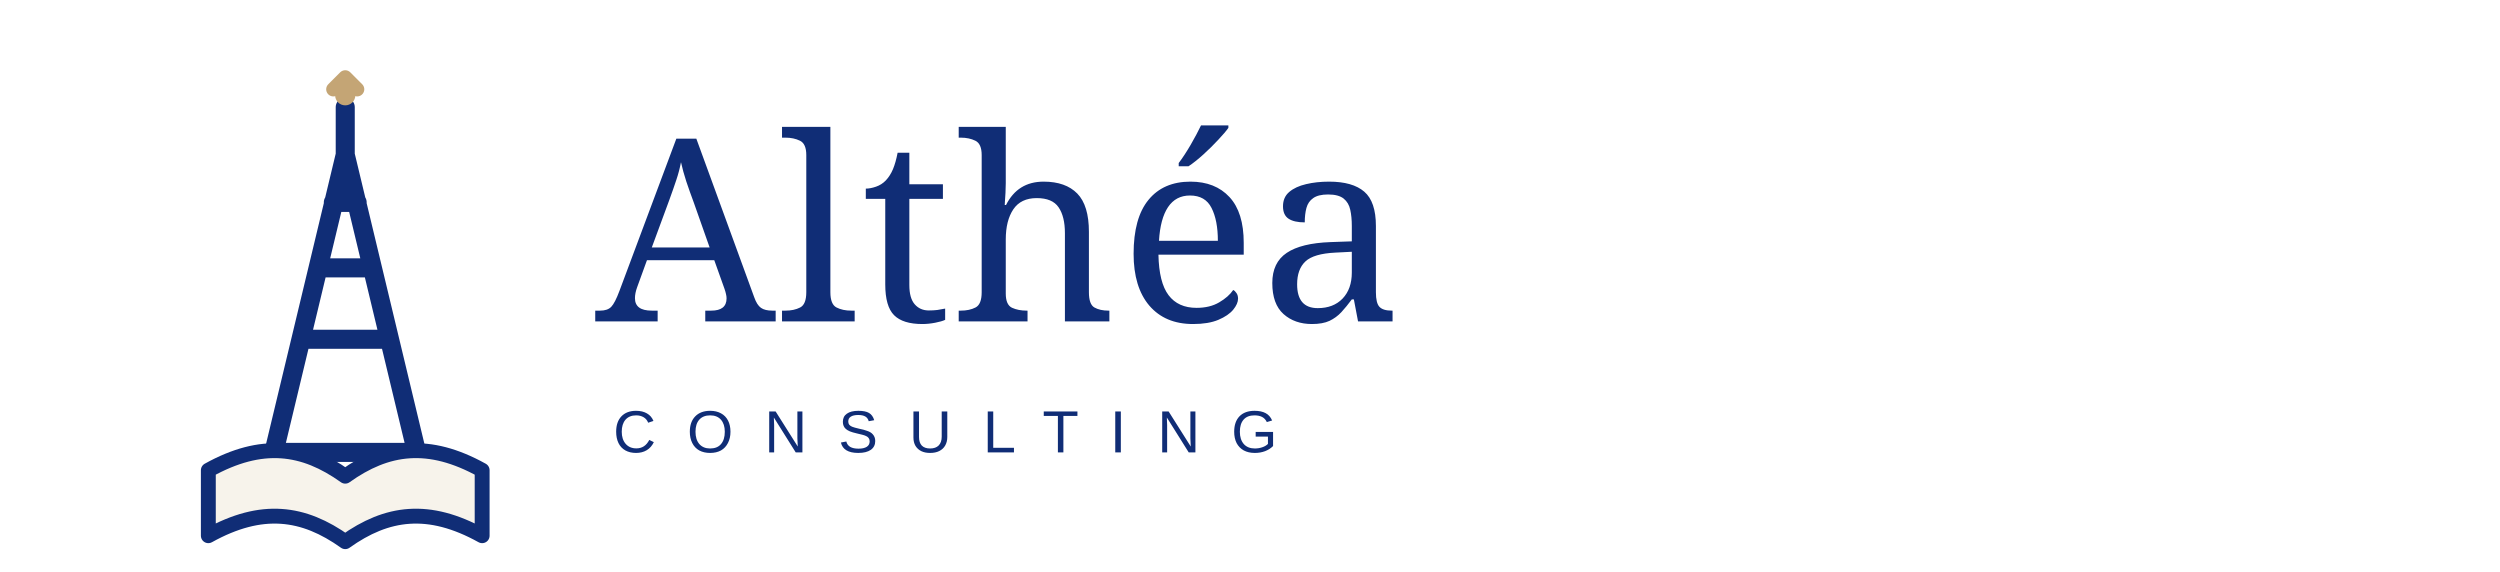
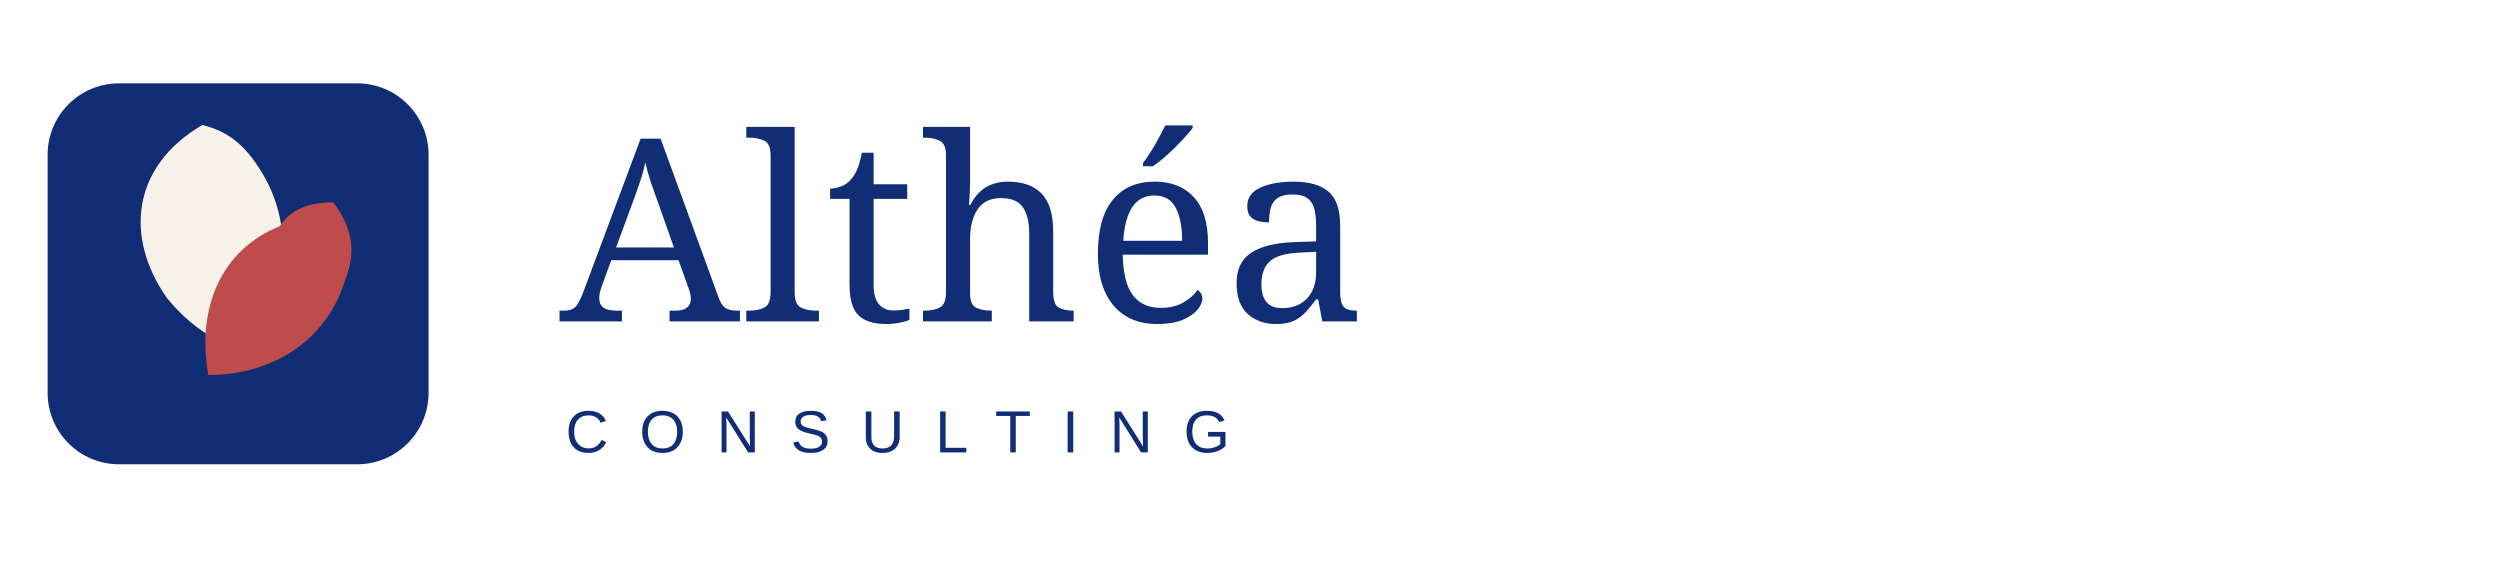
<svg xmlns="http://www.w3.org/2000/svg" viewBox="0 0 420 96" role="img" aria-labelledby="title desc">
-   <g transform="translate(8 6)" fill="none" stroke="#102d76" stroke-linecap="round" stroke-linejoin="round">
-     <path d="M38 70 50 20l12 50M43 51h14M46 39h8M48 28h4M39 70h22M45 75h10M50 20V12" stroke-width="3.2" />
-     <path d="M27 73c9-5 16-4 23 1 7-5 14-6 23-1v11c-9-5-16-4-23 1-7-5-14-6-23-1z" fill="#f7f3eb" stroke-width="2.5" />
-     <path d="M50 10v-3m0 0-2 2m2-2 2 2" stroke="#c4a575" stroke-width="2.4" />
-     <circle cx="50" cy="10" r="1.7" fill="#c4a575" stroke="none" />
-   </g>
-   <text x="100" y="54" font-family="Georgia,serif" font-size="43" letter-spacing=".5" fill="#102d76">Althéa</text>
-   <text x="103" y="76" font-family="Arial,sans-serif" font-size="10" letter-spacing="5.2" fill="#102d76">CONSULTING</text>
+   <rect x="8" y="14" width="64" height="64" rx="12" fill="#102d76" />
+   <path d="M34 21C22 28 21 40 28 50c4 5 9 8 15 10 6-11 6-23 1-31-3-5-6-7-10-8Z" fill="#f7f3eb" />
+   <path d="M47 38C37 42 33 52 35 63c11 0 20-6 23-16 2-5 1-9-2-13-4 0-7 1-9 4Z" fill="#bd4c4b" />
+   <text x="94" y="54" font-family="Georgia,serif" font-size="43" letter-spacing=".5" fill="#102d76">Althéa</text>
+   <text x="95" y="76" font-family="Arial,sans-serif" font-size="10" letter-spacing="5.2" fill="#102d76">CONSULTING</text>
</svg>
